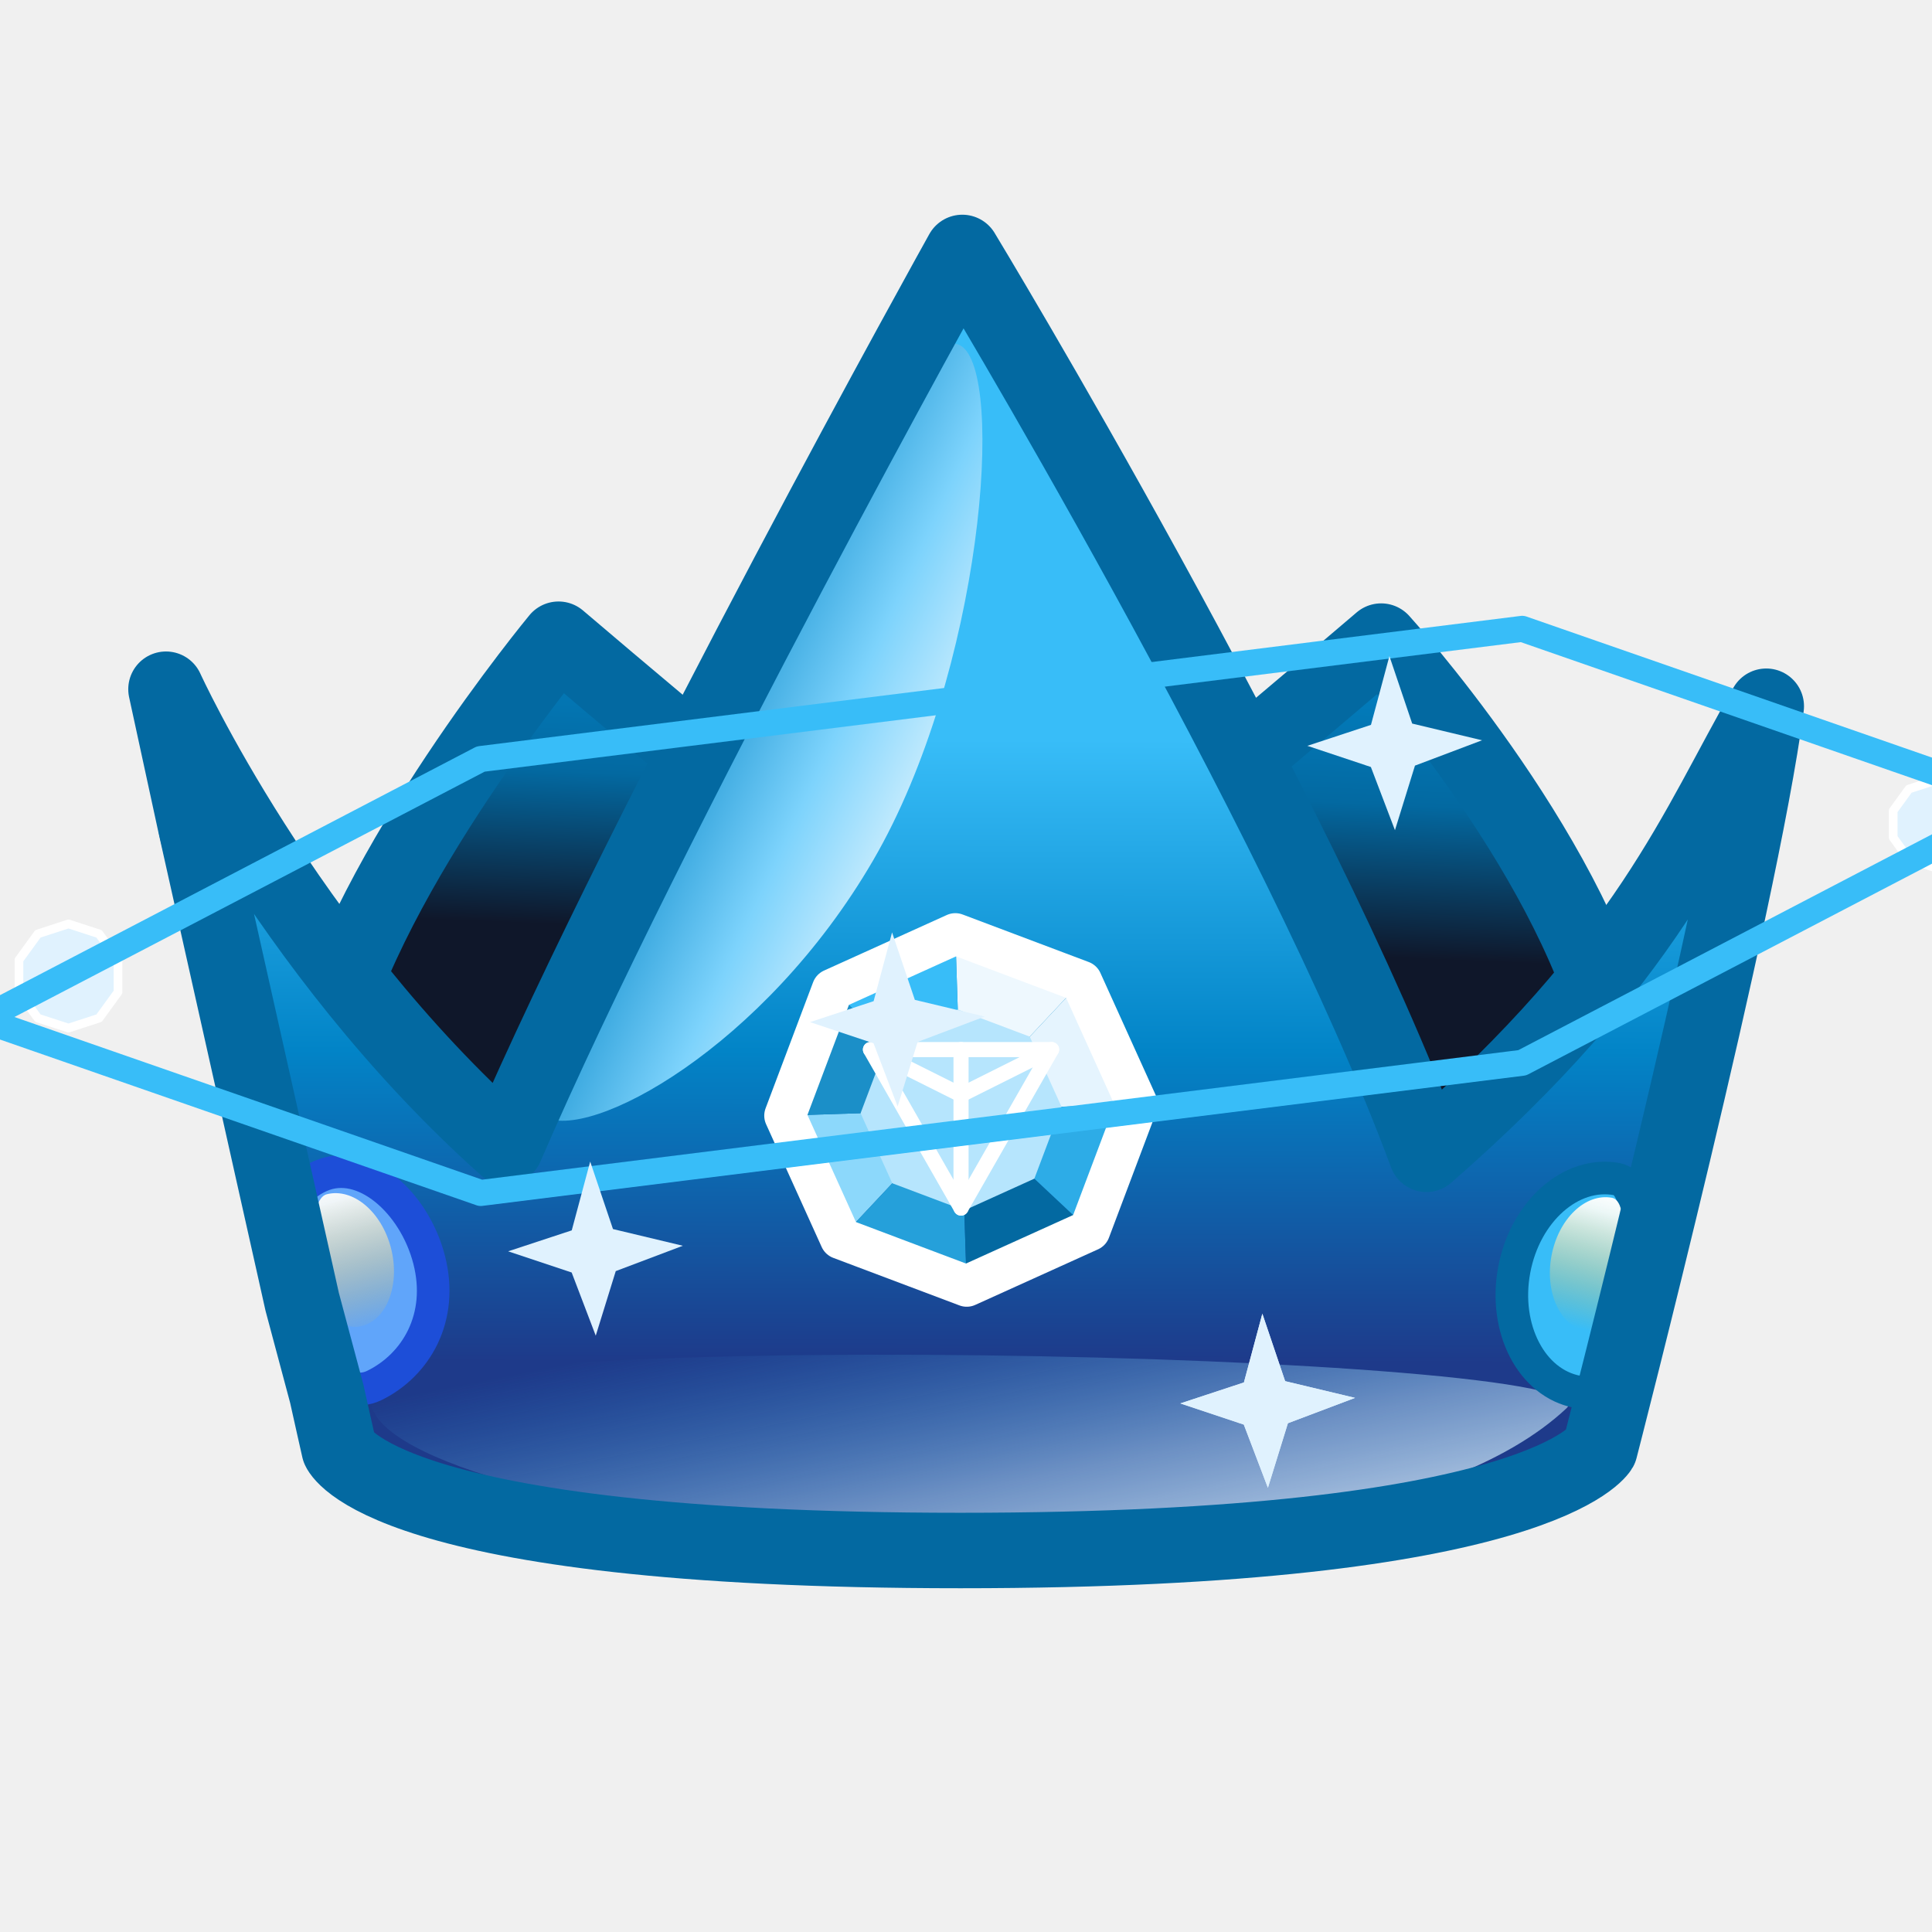
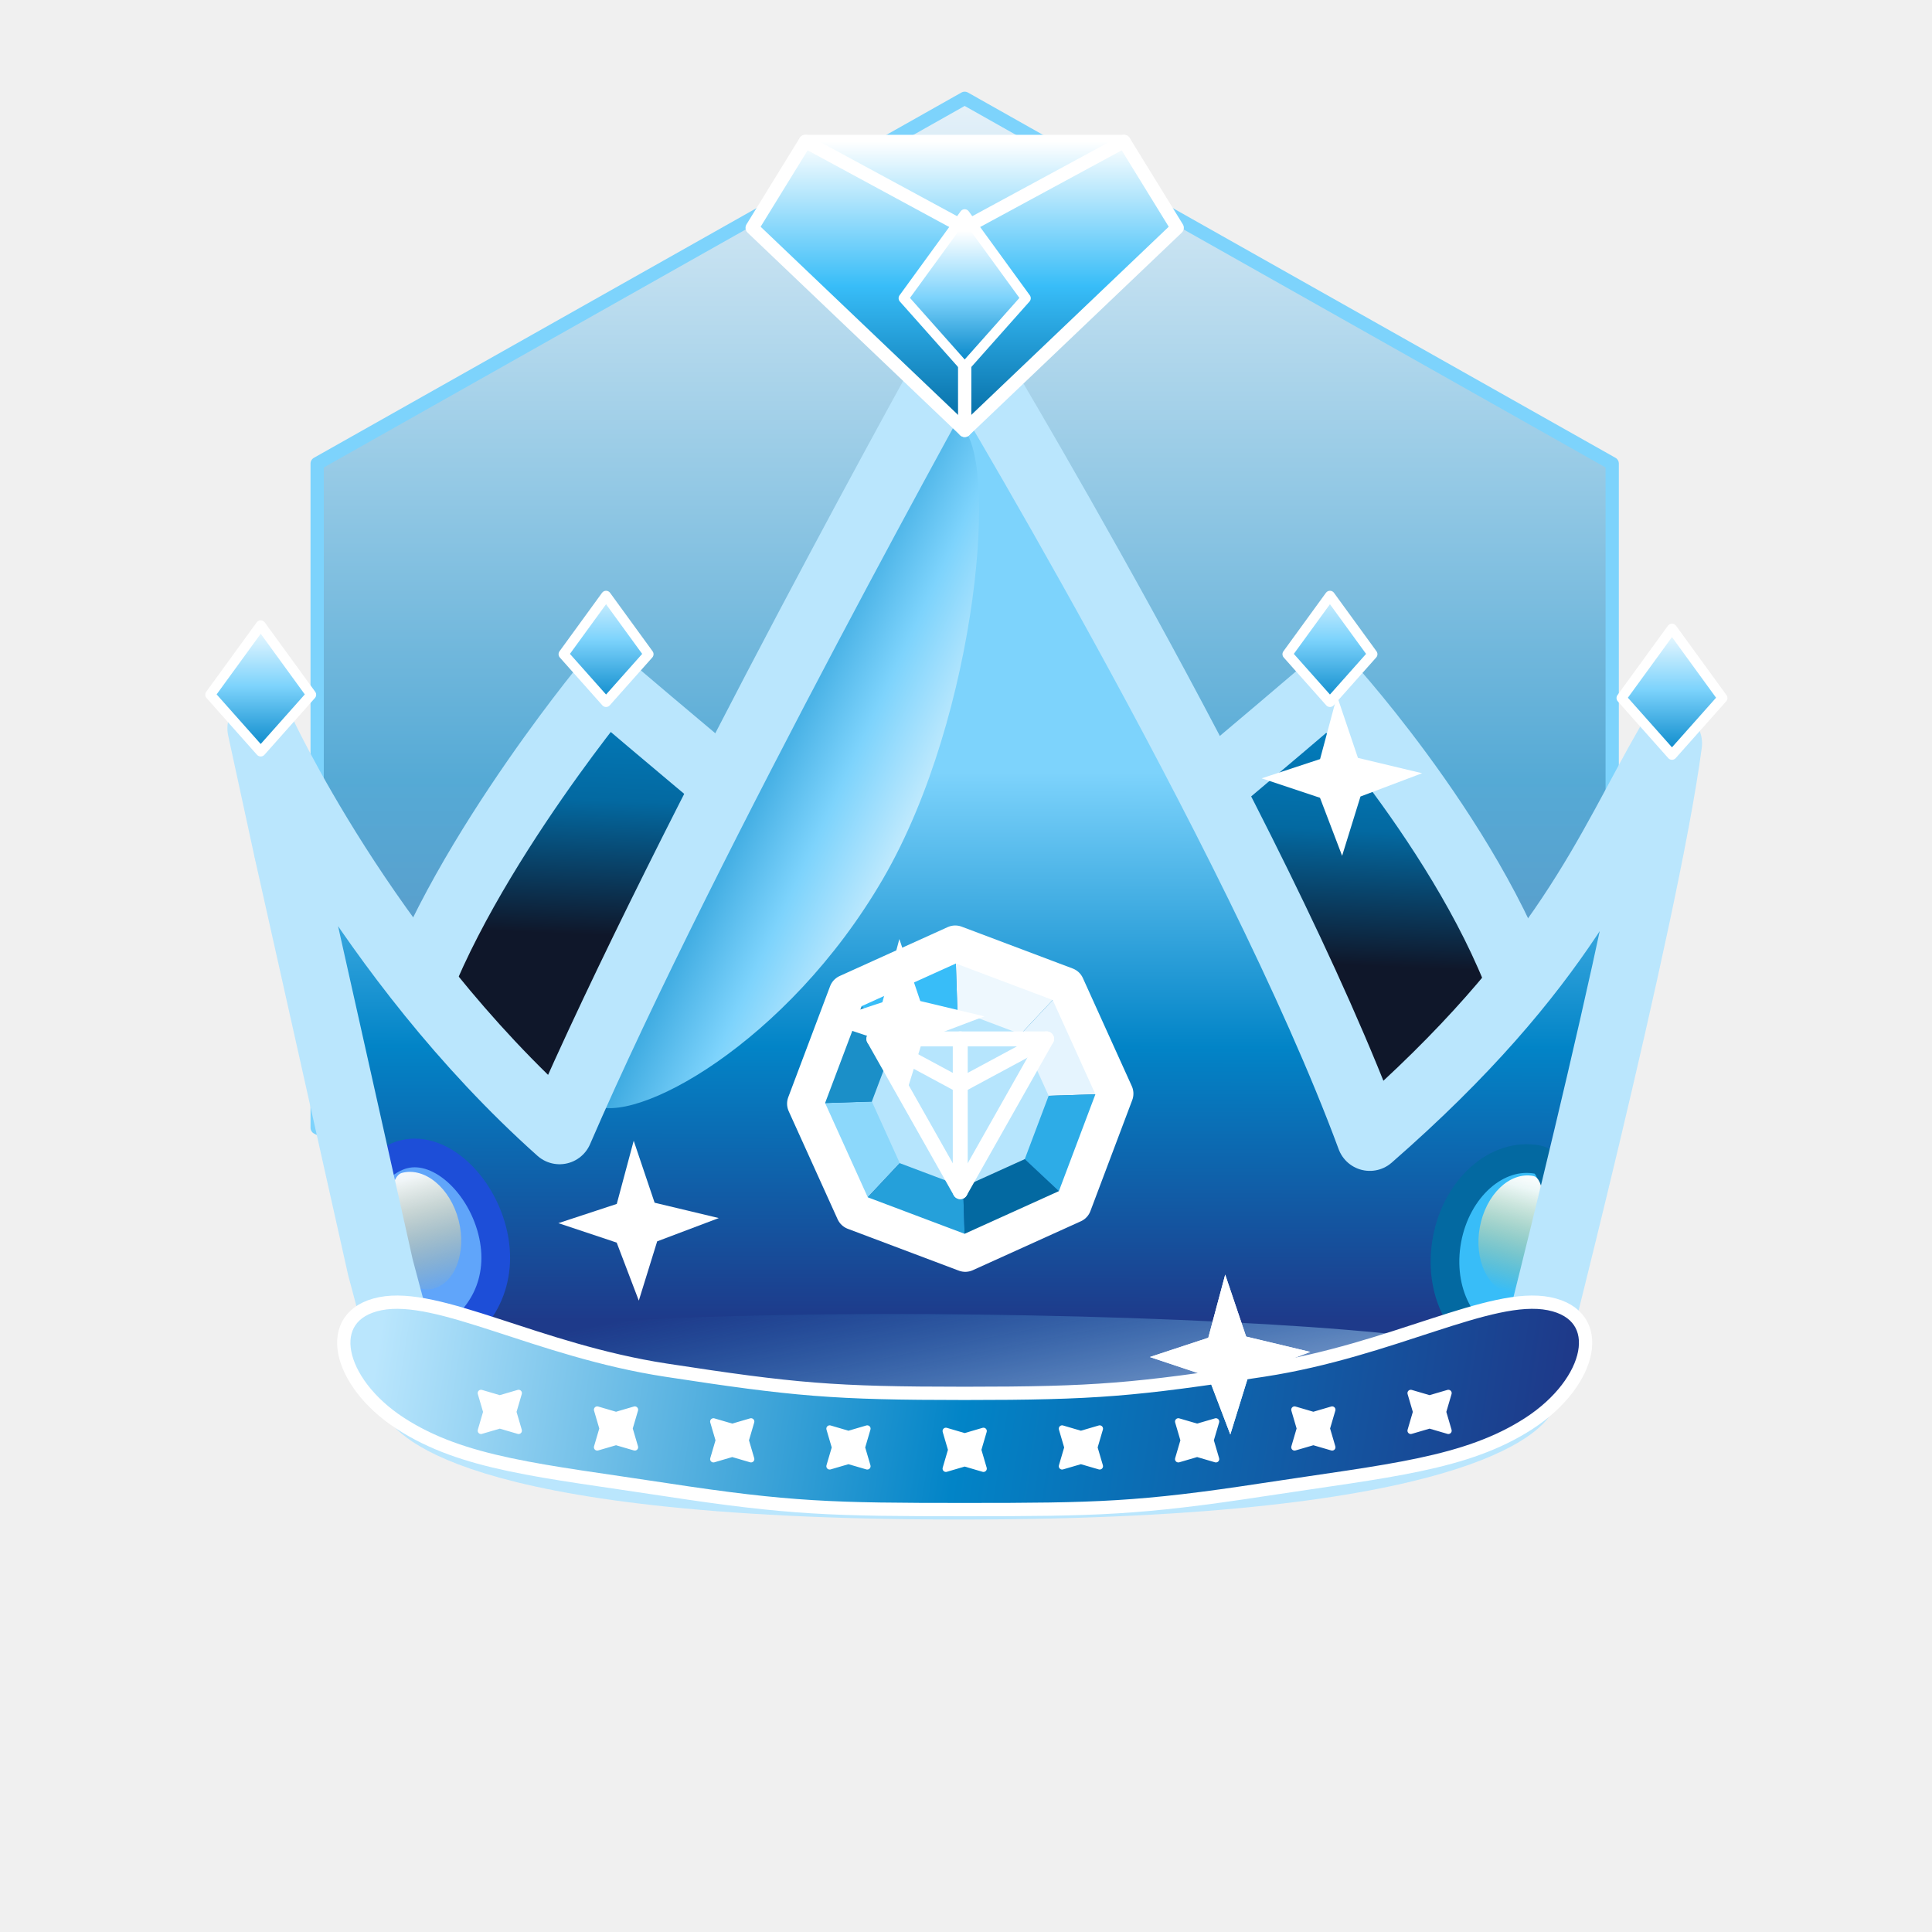
<svg xmlns="http://www.w3.org/2000/svg" viewBox="0 0 512 512" width="512" height="512">
  <defs>
-     <linearGradient id="lg_1" gradientUnits="userSpaceOnUse" x1="-2" y1="-60" x2="-5.258" y2="21.203">
+     <linearGradient id="lg_1" gradientUnits="userSpaceOnUse" x1="0" y1="-235" x2="0" y2="175">
+       <stop offset="0%" stop-color="#e0f2fe" stop-opacity="1" />
+       <stop offset="50%" stop-color="#0284c7" stop-opacity="1" />
+       <stop offset="100%" stop-color="#1e3a8a" stop-opacity="1" />
+     </linearGradient>
+     <linearGradient id="lg_2" gradientUnits="userSpaceOnUse" x1="-2" y1="-60" x2="-5.258" y2="21.203">
      <stop offset="0%" stop-color="#0284c7" stop-opacity="1" />
      <stop offset="50%" stop-color="#0369a1" stop-opacity="1" />
      <stop offset="100%" stop-color="#0f172a" stop-opacity="1" />
    </linearGradient>
-     <linearGradient id="lg_2" gradientUnits="userSpaceOnUse" x1="4" y1="-32" x2="3.742" y2="133.203">
-       <stop offset="0%" stop-color="#38bdf8" stop-opacity="1" />
+     <linearGradient id="lg_3" gradientUnits="userSpaceOnUse" x1="4" y1="-32" x2="3.742" y2="133.203">
+       <stop offset="0%" stop-color="#7dd3fc" stop-opacity="1" />
      <stop offset="50%" stop-color="#0284c7" stop-opacity="1" />
      <stop offset="100%" stop-color="#1e3a8a" stop-opacity="1" />
    </linearGradient>
-     <linearGradient id="lg_3" gradientUnits="userSpaceOnUse" x1="27.309" y1="66.784" x2="4.446" y2="-49.105">
+     <linearGradient id="lg_4" gradientUnits="userSpaceOnUse" x1="27.309" y1="66.784" x2="4.446" y2="-49.105">
      <stop offset="5%" stop-color="#ffffff" stop-opacity="1" />
      <stop offset="51%" stop-color="#bae6fd" stop-opacity="0.5" />
      <stop offset="96%" stop-color="#38bdf8" stop-opacity="0" />
    </linearGradient>
-     <linearGradient id="lg_4" gradientUnits="userSpaceOnUse" x1="57.574" y1="32.762" x2="-27.768" y2="-6.745">
-       <stop offset="0%" stop-color="#ffffff" stop-opacity="1" />
-       <stop offset="50%" stop-color="#7dd3fc" stop-opacity="1" />
-       <stop offset="100%" stop-color="#0284c7" stop-opacity="1" />
-     </linearGradient>
-     <linearGradient id="lg_5" gradientUnits="userSpaceOnUse" x1="7.756" y1="-20.683" x2="-2.837" y2="18.433">
+     <linearGradient id="lg_5" gradientUnits="userSpaceOnUse" x1="57.574" y1="32.762" x2="-27.768" y2="-6.745">
+       <stop offset="0%" stop-color="#ffffff" stop-opacity="1" />
+       <stop offset="50%" stop-color="#7dd3fc" stop-opacity="1" />
+       <stop offset="100%" stop-color="#0284c7" stop-opacity="1" />
+     </linearGradient>
+     <linearGradient id="lg_6" gradientUnits="userSpaceOnUse" x1="7.756" y1="-20.683" x2="-2.837" y2="18.433">
      <stop offset="5%" stop-color="#ffffff" stop-opacity="1" />
      <stop offset="12%" stop-color="#fefefb" stop-opacity="0.955" />
      <stop offset="18%" stop-color="#fefdf7" stop-opacity="0.909" />
      <stop offset="57%" stop-color="#f8df95" stop-opacity="0.455" />
      <stop offset="96%" stop-color="#f1c234" stop-opacity="0" />
    </linearGradient>
-     <linearGradient id="lg_6" gradientUnits="userSpaceOnUse" x1="-7.728" y1="-23.592" x2="4.54" y2="21.275">
+     <linearGradient id="lg_7" gradientUnits="userSpaceOnUse" x1="-7.728" y1="-23.592" x2="4.54" y2="21.275">
      <stop offset="5%" stop-color="#ffffff" stop-opacity="1" />
      <stop offset="12%" stop-color="#fefefb" stop-opacity="0.955" />
      <stop offset="18%" stop-color="#fefdf7" stop-opacity="0.909" />
      <stop offset="57%" stop-color="#f8df95" stop-opacity="0.455" />
      <stop offset="96%" stop-color="#f1c234" stop-opacity="0" />
    </linearGradient>
+     <linearGradient id="lg_8" gradientUnits="userSpaceOnUse" x1="-175" y1="130" x2="175" y2="185">
+       <stop offset="0%" stop-color="#bae6fd" stop-opacity="1" />
+       <stop offset="50%" stop-color="#0284c7" stop-opacity="1" />
+       <stop offset="100%" stop-color="#1e3a8a" stop-opacity="1" />
+     </linearGradient>
+     <linearGradient id="lg_9" gradientUnits="userSpaceOnUse" x1="0" y1="-222" x2="0" y2="-135">
+       <stop offset="0%" stop-color="#ffffff" stop-opacity="1" />
+       <stop offset="50%" stop-color="#38bdf8" stop-opacity="1" />
+       <stop offset="100%" stop-color="#0369a1" stop-opacity="1" />
+     </linearGradient>
+     <linearGradient id="lg_10" gradientUnits="userSpaceOnUse" x1="0" y1="-195" x2="0" y2="-155">
+       <stop offset="0%" stop-color="#ffffff" stop-opacity="1" />
+       <stop offset="50%" stop-color="#7dd3fc" stop-opacity="1" />
+       <stop offset="100%" stop-color="#0284c7" stop-opacity="1" />
+     </linearGradient>
+     <linearGradient id="lg_11" gradientUnits="userSpaceOnUse" x1="-212" y1="-78" x2="-212" y2="-38">
+       <stop offset="0%" stop-color="#ffffff" stop-opacity="1" />
+       <stop offset="50%" stop-color="#7dd3fc" stop-opacity="1" />
+       <stop offset="100%" stop-color="#0284c7" stop-opacity="1" />
+     </linearGradient>
+     <linearGradient id="lg_12" gradientUnits="userSpaceOnUse" x1="213" y1="-77" x2="213" y2="-37">
+       <stop offset="0%" stop-color="#ffffff" stop-opacity="1" />
+       <stop offset="50%" stop-color="#7dd3fc" stop-opacity="1" />
+       <stop offset="100%" stop-color="#0284c7" stop-opacity="1" />
+     </linearGradient>
+     <linearGradient id="lg_13" gradientUnits="userSpaceOnUse" x1="-108" y1="-92" x2="-108" y2="-52">
+       <stop offset="0%" stop-color="#ffffff" stop-opacity="1" />
+       <stop offset="50%" stop-color="#7dd3fc" stop-opacity="1" />
+       <stop offset="100%" stop-color="#0284c7" stop-opacity="1" />
+     </linearGradient>
+     <linearGradient id="lg_14" gradientUnits="userSpaceOnUse" x1="110" y1="-92" x2="110" y2="-52">
+       <stop offset="0%" stop-color="#ffffff" stop-opacity="1" />
+       <stop offset="50%" stop-color="#7dd3fc" stop-opacity="1" />
+       <stop offset="100%" stop-color="#0284c7" stop-opacity="1" />
+     </linearGradient>
  </defs>
-   <g transform="translate(192.95, 209.20)">
-     <g transform="translate(63.07, 18.70) scale(1.000, 1.000) translate(0.00, 0.00)">
-       <g transform="translate(0, 0) rotate(0) scale(1, 1) translate(0, 0)">
-         <path d="M -108.00 -58.50 C -108.00 -58.50, -158.50 2.50, -170.00 49.50 C -195.50 20.50, -204.00 -8.50, -204.00 -8.50 L -165.00 150.00 L 168.50 150.00 L 172.49 133.24 L 173.42 129.30 L 174.33 125.46 L 175.05 122.44 L 175.96 118.61 L 177.43 112.44 L 179.84 102.32 L 186.24 75.38 L 197.65 27.40 L 199.25 20.66 L 205.00 -3.50 C 205.00 -3.50, 190.50 30.50, 172.00 46.50 C 159.50 -3.50, 110.00 -58.00, 110.00 -58.00 C 110.00 -58.00, 16.50 22.00, 1.50 30.50 C -26.00 11.50, -108.00 -58.50, -108.00 -58.50 Z" fill="url(#lg_1)" fill-opacity="1" stroke="#0369a1" stroke-width="20" stroke-linecap="round" stroke-linejoin="round" />
-       </g>
-     </g>
-     <g transform="translate(63.07, 18.70) scale(1.000, 1.000) translate(0.00, 0.00)">
-       <g transform="translate(0, 0) rotate(0) scale(1, 1) translate(0, 0)">
-         <path d="M -1.00 -161.00 C -1.00 -161.00, -84.00 -12.00, -122.00 76.00 C -180.00 22.00, -212.00 -44.00, -212.00 -44.00 L -204.22 -9.24 L -201.37 3.50 L -195.97 27.61 L -191.99 45.38 L -186.47 70.03 L -183.12 85.01 L -177.84 108.57 L -175.94 117.08 L -170.27 142.40 L -168.44 150.56 L -167.00 157.00 C -167.00 157.00, -155.50 183.00, -1.50 183.00 C 152.50 183.00, 168.00 156.00, 168.00 156.00 C 168.00 156.00, 205.50 9.50, 212.50 -43.50 C 194.00 -11.50, 181.00 26.50, 122.00 78.00 C 88.00 -14.00, -1.00 -161.00, -1.00 -161.00 Z" fill="url(#lg_2)" fill-opacity="1" stroke="none" stroke-width="0" stroke-linecap="round" stroke-linejoin="round" />
+   <g transform="translate(252.95, 269.20) scale(0.880, 0.880) translate(-60, -60)">
+     <g transform="translate(63.07, 18.70) scale(1.000, 1.000) translate(0.00, 0.00)">
+       <g transform="translate(0, 0) rotate(0) scale(1, 1) translate(0, 0)">
+         <path d="M 0.00 -235.00 L 195.00 -125.00 L 195.00 75.00 L 0.00 175.00 L -195.00 75.00 L -195.00 -125.00 L 0.00 -235.00 Z" fill="url(#lg_1)" fill-opacity="0.65" stroke="#7dd3fc" stroke-width="4" stroke-linecap="round" stroke-linejoin="round" />
+       </g>
+     </g>
+     <g transform="translate(63.07, 18.70) scale(1.000, 1.000) translate(0.00, 0.00)">
+       <g transform="translate(0, 0) rotate(0) scale(1, 1) translate(0, 0)">
+         <path d="M -108.00 -58.50 C -108.00 -58.50, -158.50 2.50, -170.00 49.50 C -195.50 20.50, -204.00 -8.50, -204.00 -8.50 L -165.00 150.00 L 168.50 150.00 L 172.49 133.24 L 173.42 129.30 L 174.33 125.46 L 175.05 122.44 L 175.96 118.61 L 177.43 112.44 L 179.84 102.32 L 186.24 75.38 L 197.65 27.40 L 199.25 20.66 L 205.00 -3.50 C 205.00 -3.50, 190.50 30.50, 172.00 46.50 C 159.50 -3.50, 110.00 -58.00, 110.00 -58.00 C 110.00 -58.00, 16.50 22.00, 1.50 30.50 C -26.00 11.50, -108.00 -58.50, -108.00 -58.50 Z" fill="url(#lg_2)" fill-opacity="1" stroke="#bae6fd" stroke-width="20" stroke-linecap="round" stroke-linejoin="round" />
+       </g>
+     </g>
+     <g transform="translate(63.07, 18.70) scale(1.000, 1.000) translate(0.00, 0.00)">
+       <g transform="translate(0, 0) rotate(0) scale(1, 1) translate(0, 0)">
+         <path d="M -1.00 -161.00 C -1.00 -161.00, -84.00 -12.00, -122.00 76.00 C -180.00 22.00, -212.00 -44.00, -212.00 -44.00 L -204.22 -9.24 L -201.37 3.50 L -195.97 27.61 L -191.99 45.38 L -186.47 70.03 L -183.12 85.01 L -177.84 108.57 L -175.94 117.08 L -170.27 142.40 L -168.44 150.56 L -167.00 157.00 C -167.00 157.00, -155.50 183.00, -1.50 183.00 C 152.50 183.00, 168.00 156.00, 168.00 156.00 C 168.00 156.00, 205.50 9.50, 212.50 -43.50 C 194.00 -11.50, 181.00 26.50, 122.00 78.00 C 88.00 -14.00, -1.00 -161.00, -1.00 -161.00 Z" fill="url(#lg_3)" fill-opacity="1" stroke="none" stroke-width="0" stroke-linecap="round" stroke-linejoin="round" />
      </g>
    </g>
    <g transform="translate(62.10, 171.03) scale(1.000, 1.000) translate(0.00, 0.00)">
      <g transform="translate(2, 3.5) rotate(0) scale(1, 1) translate(0, 0)">
-         <path d="M 158.11 -10.54 C 173.85 -25.31, -164.96 -32.99, -158.55 -10.98 C -149.09 21.51, 94.18 49.48, 158.11 -10.54 Z" fill="url(#lg_3)" fill-opacity="1" stroke="none" stroke-width="0" stroke-linecap="round" stroke-linejoin="round" />
+         <path d="M 158.11 -10.54 C 173.85 -25.31, -164.96 -32.99, -158.55 -10.98 C -149.09 21.51, 94.18 49.48, 158.11 -10.54 Z" fill="url(#lg_4)" fill-opacity="1" stroke="none" stroke-width="0" stroke-linecap="round" stroke-linejoin="round" />
      </g>
    </g>
    <g transform="translate(61.73, 84.95) scale(1.000, 1.000) translate(-265.17, -339.65)">
      <g transform="translate(265.173, 339.648) rotate(0) scale(1, 1) translate(0, 0)">
        <path d="M 0.00 0.00 L 0.00 0.00 L 0.00 0.00 L 0.00 0.00 Z" fill="#e8f5fe" fill-opacity="1" stroke="none" stroke-width="0" stroke-linecap="round" stroke-linejoin="round" />
      </g>
      <g transform="translate(241.849, 356.673) rotate(0) scale(1, 1) translate(0, 0)">
        <path d="M 23.32 -17.02 L -8.59 17.02 L -23.32 -15.51 L -23.32 -15.52 L 23.32 -17.02 L 23.32 -17.02 Z" fill="#8cd8fb" fill-opacity="1" stroke="none" stroke-width="0" stroke-linecap="round" stroke-linejoin="round" />
      </g>
      <g transform="translate(265.173, 339.648) rotate(0) scale(1, 1) translate(0, 0)">
        <path d="M 0.00 0.00 L 0.00 0.00 L 0.00 0.00 L 0.00 0.00 L 0.00 0.00 Z" fill="#e0f2fe" fill-opacity="1" stroke="none" stroke-width="0" stroke-linecap="round" stroke-linejoin="round" />
      </g>
      <g transform="translate(241.85, 324.443) rotate(0) scale(1, 1) translate(0, 0)">
        <path d="M 23.32 15.21 L -23.32 16.71 L -10.73 -16.71 L -10.73 -16.71 L 23.32 15.21 L 23.32 15.21 Z" fill="#1b8fc8" fill-opacity="1" stroke="none" stroke-width="0" stroke-linecap="round" stroke-linejoin="round" />
      </g>
      <g transform="translate(265.173, 339.648) rotate(0) scale(1, 1) translate(0, 0)">
        <path d="M 0.00 0.00 L 0.00 0.00 L 0.00 0.00 L 0.00 0.00 Z" fill="#e0f2fe" fill-opacity="1" stroke="none" stroke-width="0" stroke-linecap="round" stroke-linejoin="round" />
      </g>
      <g transform="translate(280.378, 316.325) rotate(0) scale(1, 1) translate(0, 0)">
        <path d="M -15.21 23.32 L -16.71 -23.32 L 16.71 -10.73 L 16.71 -10.73 L -15.21 23.32 L -15.21 23.32 Z" fill="#eef8fe" fill-opacity="1" stroke="none" stroke-width="0" stroke-linecap="round" stroke-linejoin="round" />
      </g>
      <g transform="translate(249.967, 362.971) rotate(0) scale(1, 1) translate(0, 0)">
        <path d="M -16.71 10.73 L 15.21 -23.32 L 16.71 23.32 L -16.71 10.73 L -16.71 10.73 Z" fill="#25a0da" fill-opacity="1" stroke="none" stroke-width="0" stroke-linecap="round" stroke-linejoin="round" />
      </g>
      <g transform="translate(248.148, 316.325) rotate(0) scale(1, 1) translate(0, 0)">
        <path d="M -17.02 -8.59 L 15.51 -23.32 L 15.52 -23.32 L 17.02 23.32 L -17.02 -8.59 Z" fill="#38bdf8" fill-opacity="1" stroke="none" stroke-width="0" stroke-linecap="round" stroke-linejoin="round" />
      </g>
      <g transform="translate(282.198, 362.972) rotate(0) scale(1, 1) translate(0, 0)">
        <path d="M -17.02 -23.32 L -17.02 -23.32 L 17.02 8.59 L -15.51 23.32 L -15.52 23.32 L -17.02 -23.32 L -17.02 -23.32 Z" fill="#0369a1" fill-opacity="1" stroke="none" stroke-width="0" stroke-linecap="round" stroke-linejoin="round" />
      </g>
      <g transform="translate(288.497, 322.623) rotate(0) scale(1, 1) translate(0, 0)">
        <path d="M -23.32 17.02 L 8.60 -17.02 L 23.32 15.51 L 23.32 15.52 L -23.32 17.02 L -23.32 17.02 Z" fill="#e5f4fe" fill-opacity="1" stroke="none" stroke-width="0" stroke-linecap="round" stroke-linejoin="round" />
      </g>
      <g transform="translate(288.496, 354.854) rotate(0) scale(1, 1) translate(0, 0)">
        <path d="M 23.32 -16.71 L 10.73 16.71 L 10.73 16.71 L -23.32 -15.21 L 23.32 -16.71 Z" fill="#2dace7" fill-opacity="1" stroke="none" stroke-width="0" stroke-linecap="round" stroke-linejoin="round" />
      </g>
      <g transform="translate(265.173, 339.648) rotate(0) scale(1, 1) translate(0, 0)">
        <path d="M 19.43 18.21 L 26.62 -0.86 L 18.21 -19.43 L -0.86 -26.62 L -19.43 -18.21 L -26.62 0.86 L -18.21 19.43 L 0.86 26.62 L 19.43 18.21 Z" fill="#b6e5fd" fill-opacity="1" stroke="none" stroke-width="0" stroke-linecap="round" stroke-linejoin="round" />
      </g>
      <g transform="translate(265.173, 339.649) rotate(0) scale(1, 1) translate(0, 0)">
        <path d="M 31.92 -34.05 L 31.92 -34.05 L -1.51 -46.65 L -1.51 -46.65 L -34.05 -31.92 L -34.05 -31.92 L -46.65 1.51 L -46.65 1.51 L -31.92 34.05 L -31.92 34.05 L 1.51 46.65 L 1.51 46.65 L 34.05 31.92 L 34.05 31.92 L 46.65 -1.51 L 46.65 -1.51 L 31.92 -34.05 Z" fill="none" fill-opacity="1" stroke="#ffffff" stroke-width="11" stroke-linecap="round" stroke-linejoin="round" />
      </g>
      <g transform="translate(265.173, 339.649) rotate(0) scale(1, 1) translate(0, 0)">
-         <path d="M -24.00 -16.00 L 24.00 -16.00 L 0.00 26.00 L -24.00 -16.00 Z" fill="none" fill-opacity="1" stroke="#ffffff" stroke-width="4" stroke-linecap="round" stroke-linejoin="round" />
-         <path d="M 0.00 -16.00 L 0.00 26.00" fill="none" fill-opacity="1" stroke="#ffffff" stroke-width="4" stroke-linecap="round" stroke-linejoin="round" />
-         <path d="M -24.00 -16.00 L 0.00 -4.00 L 24.00 -16.00" fill="none" fill-opacity="1" stroke="#ffffff" stroke-width="4" stroke-linecap="round" stroke-linejoin="round" />
+         <path d="M -26.00 -18.00 L 26.00 -18.00 L 0.00 28.00 L -26.00 -18.00 Z" fill="none" fill-opacity="1" stroke="#ffffff" stroke-width="4.5" stroke-linecap="round" stroke-linejoin="round" />
+         <path d="M 0.00 -18.00 L 0.00 28.00" fill="none" fill-opacity="1" stroke="#ffffff" stroke-width="4.5" stroke-linecap="round" stroke-linejoin="round" />
+         <path d="M -26.00 -18.00 L 0.00 -4.00 L 26.00 -18.00" fill="none" fill-opacity="1" stroke="#ffffff" stroke-width="4.5" stroke-linecap="round" stroke-linejoin="round" />
      </g>
    </g>
    <g transform="translate(7.69, -15.15) scale(1.000, 1.000) translate(0.00, 0.00)">
      <g transform="translate(0, 0) rotate(0) scale(1, 1) translate(0, 0)">
-         <path d="M 53.92 -102.47 C 66.00 -95.44, 59.61 -15.67, 30.75 33.95 C 1.89 83.58, -44.68 108.83, -56.76 101.81 C -68.84 94.78, -41.86 58.14, -12.99 8.51 C 15.87 -41.11, 41.84 -109.49, 53.92 -102.47 Z" fill="url(#lg_4)" fill-opacity="1" stroke="none" stroke-width="0" stroke-linecap="round" stroke-linejoin="round" />
+         <path d="M 53.92 -102.47 C 66.00 -95.44, 59.61 -15.67, 30.75 33.95 C 1.89 83.58, -44.68 108.83, -56.76 101.81 C -68.84 94.78, -41.86 58.14, -12.99 8.51 C 15.87 -41.11, 41.84 -109.49, 53.92 -102.47 Z" fill="url(#lg_5)" fill-opacity="1" stroke="none" stroke-width="0" stroke-linecap="round" stroke-linejoin="round" />
      </g>
    </g>
    <g transform="translate(224.34, 131.35) scale(1.000, 1.000) translate(-420.29, -366.05)">
      <g transform="translate(420.285, 366.047) rotate(0) scale(1, 1) translate(0, 0)">
        <path d="M 0.76 28.30 C -11.39 26.04, -18.90 11.60, -16.01 -3.97 C -13.12 -19.53, -0.93 -30.32, 11.22 -28.06 C 23.38 -25.81, 12.91 30.55, 0.76 28.30 Z" fill="#38bdf8" fill-opacity="1" stroke="#0369a1" stroke-width="8.638" stroke-linecap="round" stroke-linejoin="round" />
      </g>
      <g transform="translate(423.467, 360.626) rotate(0) scale(1, 1) translate(0, 0)">
-         <path d="M 0.13 17.82 C -6.90 16.51, -11.13 7.50, -9.31 -2.30 C -7.49 -12.11, -0.31 -19.00, 6.72 -17.70 C 13.76 -16.39, 7.17 19.13, 0.13 17.82 Z" fill="url(#lg_5)" fill-opacity="1" stroke="none" stroke-width="0" stroke-linecap="round" stroke-linejoin="round" />
+         <path d="M 0.13 17.82 C -6.90 16.51, -11.13 7.50, -9.31 -2.30 C -7.49 -12.11, -0.31 -19.00, 6.72 -17.70 C 13.76 -16.39, 7.17 19.13, 0.13 17.82 Z" fill="url(#lg_6)" fill-opacity="1" stroke="none" stroke-width="0" stroke-linecap="round" stroke-linejoin="round" />
      </g>
    </g>
    <g transform="translate(-95.31, 130.00) scale(1.000, 1.000) translate(-100.64, -364.70)">
      <g transform="translate(100.638, 364.696) rotate(0) scale(1, 1) translate(0, 0)">
        <path d="M 1.54 27.98 C 12.64 22.55, 20.03 9.98, 16.09 -5.35 C 12.15 -20.68, -1.40 -32.52, -12.71 -27.54 C -37.39 -16.70, -15.76 36.43, 1.54 27.98 Z" fill="#60a5fa" fill-opacity="1" stroke="#1d4ed8" stroke-width="8.638" stroke-linecap="round" stroke-linejoin="round" />
      </g>
      <g transform="translate(97.237, 359.375) rotate(0) scale(1, 1) translate(0, 0)">
-         <path d="M 1.32 17.61 C 8.31 16.10, 11.86 6.56, 9.38 -3.11 C 6.90 -12.77, -0.73 -19.16, -7.66 -17.38 C -14.59 -15.60, -11.49 20.38, 1.32 17.61 Z" fill="url(#lg_6)" fill-opacity="1" stroke="none" stroke-width="0" stroke-linecap="round" stroke-linejoin="round" />
-       </g>
-     </g>
-     <g transform="translate(63.07, 18.70) scale(1.000, 1.000) translate(0.00, 0.00)">
-       <g transform="translate(0, 0) rotate(0) scale(1, 1) translate(0, 0)">
-         <path d="M -1.00 -161.00 C -1.00 -161.00, -84.00 -12.00, -122.00 76.00 C -180.68 23.63, -212.03 -45.25, -212.03 -45.25 L -204.22 -9.24 L -201.37 3.50 L -195.97 27.61 L -191.99 45.38 L -186.47 70.03 L -183.12 85.01 L -177.84 108.57 L -175.94 117.08 L -169.41 141.51 L -167.59 149.67 L -166.14 156.11 C -166.14 156.11, -155.50 183.00, -1.50 183.00 C 152.50 183.00, 168.00 156.00, 168.00 156.00 C 168.00 156.00, 205.06 12.26, 212.06 -40.74 C 193.56 -8.74, 181.00 26.50, 122.00 78.00 C 88.00 -14.00, -1.00 -161.00, -1.00 -161.00 Z" fill="none" fill-opacity="1" stroke="#0369a1" stroke-width="20" stroke-linecap="round" stroke-linejoin="round" />
-       </g>
-     </g>
-     <g transform="translate(0.00, 0.00) scale(1.150, 1.150) translate(0.00, 0.00)">
-       <g transform="translate(63, 18) rotate(0) scale(1, 1) translate(0, 0)">
-         <path d="M -215.00 13.00 L -207.95 15.29 L -203.59 21.29 L -203.59 28.71 L -207.95 34.71 L -215.00 37.00 L -222.05 34.71 L -226.41 28.71 L -226.41 21.29 L -222.05 15.29 L -215.00 13.00 Z" fill="#e0f2fe" fill-opacity="1" stroke="#ffffff" stroke-width="2" stroke-linecap="round" stroke-linejoin="round" />
-         <path d="M 215.00 -20.00 L 220.88 -18.09 L 224.51 -13.09 L 224.51 -6.91 L 220.88 -1.91 L 215.00 0.00 L 209.12 -1.91 L 205.49 -6.91 L 205.49 -13.09 L 209.12 -18.09 L 215.00 -20.00 Z" fill="#e0f2fe" fill-opacity="1" stroke="#ffffff" stroke-width="2" stroke-linecap="round" stroke-linejoin="round" />
-       </g>
-       <g transform="translate(63, 18) rotate(0) scale(1, 1) translate(0, 0)">
-         <path d="M -235.00 35.00 L -120.00 -25.00 L 120.00 -55.00 L 235.00 -15.00 L 120.00 45.00 L -120.00 75.00 L -235.00 35.00 Z" fill="none" fill-opacity="1" stroke="#38bdf8" stroke-width="6" stroke-linecap="round" stroke-linejoin="round" />
-       </g>
-     </g>
-     <g transform="translate(176.66, -12.26) scale(1.150, 1.150) translate(0.00, 0.00)">
-       <g transform="translate(0, 0) rotate(0) scale(1, 1) translate(0, 0)">
-         <path d="M -1.22 -20.06 L 4.03 -4.51 L 20.13 -0.66 L 4.67 5.18 L 0.06 20.06 L -5.49 5.50 L -20.13 0.62 L -5.47 -4.21 L -1.22 -20.06 Z" fill="#e0f2fe" fill-opacity="1" stroke="none" stroke-width="0" stroke-linecap="round" stroke-linejoin="round" />
-       </g>
-     </g>
-     <g transform="translate(-35.14, 121.70) scale(1.150, 1.150) translate(0.00, 0.00)">
-       <g transform="translate(0, 0) rotate(0) scale(1, 1) translate(0, 0)">
-         <path d="M -1.22 -20.06 L 4.03 -4.51 L 20.13 -0.66 L 4.67 5.18 L 0.06 20.06 L -5.49 5.50 L -20.13 0.62 L -5.47 -4.21 L -1.22 -20.06 Z" fill="#e0f2fe" fill-opacity="1" stroke="none" stroke-width="0" stroke-linecap="round" stroke-linejoin="round" />
-       </g>
-     </g>
-     <g transform="translate(44.86, 60.96) scale(1.150, 1.150) translate(0.00, 0.00)">
-       <g transform="translate(0, 0) rotate(0) scale(1, 1) translate(0, 0)">
-         <path d="M -1.22 -20.06 L 4.03 -4.51 L 20.13 -0.66 L 4.67 5.18 L 0.06 20.06 L -5.49 5.50 L -20.13 0.62 L -5.47 -4.21 L -1.22 -20.06 Z" fill="#e0f2fe" fill-opacity="1" stroke="none" stroke-width="0" stroke-linecap="round" stroke-linejoin="round" />
-       </g>
-     </g>
-     <g transform="translate(142.99, 162.01) scale(1.150, 1.150) translate(0.00, 0.00)">
-       <g transform="translate(0, 0) rotate(0) scale(1, 1) translate(0, 0)">
-         <path d="M -1.22 -20.06 L 4.03 -4.51 L 20.13 -0.66 L 4.67 5.18 L 0.06 20.06 L -5.49 5.50 L -20.13 0.62 L -5.47 -4.21 L -1.22 -20.06 Z" fill="#e0f2fe" fill-opacity="1" stroke="none" stroke-width="0" stroke-linecap="round" stroke-linejoin="round" />
-       </g>
-     </g>
-     <g transform="translate(142.99, 162.01) scale(1.150, 1.150) translate(0.00, 0.00)">
-       <g transform="translate(0, 0) rotate(0) scale(1, 1) translate(0, 0)">
-         <path d="M -1.22 -20.06 L 4.03 -4.51 L 20.13 -0.66 L 4.67 5.18 L 0.06 20.06 L -5.49 5.50 L -20.13 0.62 L -5.47 -4.21 L -1.22 -20.06 Z" fill="#e0f2fe" fill-opacity="1" stroke="none" stroke-width="0" stroke-linecap="round" stroke-linejoin="round" />
+         <path d="M 1.32 17.61 C 8.31 16.10, 11.86 6.56, 9.38 -3.11 C 6.90 -12.77, -0.73 -19.16, -7.66 -17.38 C -14.59 -15.60, -11.49 20.38, 1.32 17.61 Z" fill="url(#lg_7)" fill-opacity="1" stroke="none" stroke-width="0" stroke-linecap="round" stroke-linejoin="round" />
+       </g>
+     </g>
+     <g transform="translate(63.07, 18.70) scale(1.000, 1.000) translate(0.00, 0.00)">
+       <g transform="translate(0, 0) rotate(0) scale(1, 1) translate(0, 0)">
+         <path d="M -1.00 -161.00 C -1.00 -161.00, -84.00 -12.00, -122.00 76.00 C -180.68 23.63, -212.03 -45.25, -212.03 -45.25 L -204.22 -9.24 L -201.37 3.50 L -195.97 27.61 L -191.99 45.38 L -186.47 70.03 L -183.12 85.01 L -177.84 108.57 L -175.94 117.08 L -169.41 141.51 L -167.59 149.67 L -166.14 156.11 C -166.14 156.11, -155.50 183.00, -1.50 183.00 C 152.50 183.00, 168.00 156.00, 168.00 156.00 C 168.00 156.00, 205.06 12.26, 212.06 -40.74 C 193.56 -8.74, 181.00 26.50, 122.00 78.00 C 88.00 -14.00, -1.00 -161.00, -1.00 -161.00 Z" fill="none" fill-opacity="1" stroke="#bae6fd" stroke-width="20" stroke-linecap="round" stroke-linejoin="round" />
+       </g>
+     </g>
+     <g transform="translate(63.07, 18.70) scale(1.000, 1.000) translate(0.00, 0.00)">
+       <g transform="translate(0, 0) rotate(0) scale(1, 1) translate(0, 0)">
+         <path d="M -176.00 128.00 C -158.40 124.48, -128.72 142.06, -90.00 148.00 C -51.28 153.94, -39.60 155.00, 0.00 155.00 C 39.60 155.00, 51.28 153.94, 90.00 148.00 C 128.72 142.06, 158.40 124.48, 176.00 128.00 C 193.60 131.52, 188.92 151.68, 170.00 164.00 C 151.08 176.32, 127.40 178.28, 90.00 184.00 C 52.60 189.72, 39.60 190.00, 0.00 190.00 C -39.60 190.00, -52.60 189.72, -90.00 184.00 C -127.40 178.28, -151.08 176.32, -170.00 164.00 C -188.92 151.68, -193.60 131.52, -176.00 128.00 Z" fill="url(#lg_8)" fill-opacity="1" stroke="#ffffff" stroke-width="4" stroke-linecap="round" stroke-linejoin="round" />
+       </g>
+       <g transform="translate(0, 0) rotate(0) scale(1, 1) translate(0, 0)">
+         <path d="M -134.34 166.24 L -140.00 164.58 L -145.66 166.24 L -144.00 160.58 L -145.66 154.92 L -140.00 156.58 L -134.34 154.92 L -136.00 160.58 L -134.34 166.24 Z" fill="#ffffff" fill-opacity="1" stroke="#ffffff" stroke-width="2" stroke-linecap="round" stroke-linejoin="round" />
+         <path d="M -99.34 171.23 L -105.00 169.58 L -110.66 171.23 L -109.00 165.58 L -110.66 159.92 L -105.00 161.58 L -99.34 159.92 L -101.00 165.58 L -99.34 171.23 Z" fill="#ffffff" fill-opacity="1" stroke="#ffffff" stroke-width="2" stroke-linecap="round" stroke-linejoin="round" />
+         <path d="M -64.34 174.80 L -70.00 173.14 L -75.66 174.80 L -74.00 169.14 L -75.66 163.49 L -70.00 165.14 L -64.34 163.49 L -66.00 169.14 L -64.34 174.80 Z" fill="#ffffff" fill-opacity="1" stroke="#ffffff" stroke-width="2" stroke-linecap="round" stroke-linejoin="round" />
+         <path d="M -29.34 176.94 L -35.00 175.29 L -40.66 176.94 L -39.00 171.29 L -40.66 165.63 L -35.00 167.29 L -29.34 165.63 L -31.00 171.29 L -29.34 176.94 Z" fill="#ffffff" fill-opacity="1" stroke="#ffffff" stroke-width="2" stroke-linecap="round" stroke-linejoin="round" />
+         <path d="M 5.66 177.66 L 0.00 176.00 L -5.66 177.66 L -4.00 172.00 L -5.66 166.34 L 0.00 168.00 L 5.66 166.34 L 4.00 172.00 L 5.66 177.66 Z" fill="#ffffff" fill-opacity="1" stroke="#ffffff" stroke-width="2" stroke-linecap="round" stroke-linejoin="round" />
+         <path d="M 40.66 176.94 L 35.00 175.29 L 29.34 176.94 L 31.00 171.29 L 29.34 165.63 L 35.00 167.29 L 40.66 165.63 L 39.00 171.29 L 40.66 176.94 Z" fill="#ffffff" fill-opacity="1" stroke="#ffffff" stroke-width="2" stroke-linecap="round" stroke-linejoin="round" />
+         <path d="M 75.66 174.80 L 70.00 173.14 L 64.34 174.80 L 66.00 169.14 L 64.34 163.49 L 70.00 165.14 L 75.66 163.49 L 74.00 169.14 L 75.66 174.80 Z" fill="#ffffff" fill-opacity="1" stroke="#ffffff" stroke-width="2" stroke-linecap="round" stroke-linejoin="round" />
+         <path d="M 110.66 171.23 L 105.00 169.58 L 99.34 171.23 L 101.00 165.58 L 99.34 159.92 L 105.00 161.58 L 110.66 159.92 L 109.00 165.58 L 110.66 171.23 Z" fill="#ffffff" fill-opacity="1" stroke="#ffffff" stroke-width="2" stroke-linecap="round" stroke-linejoin="round" />
+         <path d="M 145.66 166.24 L 140.00 164.58 L 134.34 166.24 L 136.00 160.58 L 134.34 154.92 L 140.00 156.58 L 145.66 154.92 L 144.00 160.58 L 145.66 166.24 Z" fill="#ffffff" fill-opacity="1" stroke="#ffffff" stroke-width="2" stroke-linecap="round" stroke-linejoin="round" />
+       </g>
+       <g transform="translate(0, 0) rotate(0) scale(1, 1) translate(0, 0)">
+         <path d="M -48.00 -222.00 L 48.00 -222.00 L 64.00 -196.00 L 0.00 -135.00 L -64.00 -196.00 L -48.00 -222.00 Z" fill="url(#lg_9)" fill-opacity="1" stroke="#ffffff" stroke-width="4" stroke-linecap="round" stroke-linejoin="round" />
+         <path d="M -48.00 -222.00 L 0.00 -196.00 L 48.00 -222.00" fill="url(#lg_9)" fill-opacity="1" stroke="#ffffff" stroke-width="4" stroke-linecap="round" stroke-linejoin="round" />
+         <path d="M 0.00 -196.00 L 0.00 -135.00" fill="url(#lg_9)" fill-opacity="1" stroke="#ffffff" stroke-width="4" stroke-linecap="round" stroke-linejoin="round" />
+       </g>
+       <g transform="translate(0, 0) rotate(0) scale(1, 1) translate(0, 0)">
+         <path d="M 0.00 -200.10 L 18.40 -174.80 L 0.00 -154.10 L -18.40 -174.80 L 0.00 -200.10 Z" fill="url(#lg_10)" fill-opacity="1" stroke="#ffffff" stroke-width="3" stroke-linecap="round" stroke-linejoin="round" />
+       </g>
+       <g transform="translate(0, 0) rotate(0) scale(1, 1) translate(0, 0)">
+         <path d="M -212.00 -76.30 L -196.80 -55.40 L -212.00 -38.30 L -227.20 -55.40 L -212.00 -76.30 Z" fill="url(#lg_11)" fill-opacity="1" stroke="#ffffff" stroke-width="3" stroke-linecap="round" stroke-linejoin="round" />
+       </g>
+       <g transform="translate(0, 0) rotate(0) scale(1, 1) translate(0, 0)">
+         <path d="M 213.00 -75.30 L 228.20 -54.40 L 213.00 -37.30 L 197.80 -54.40 L 213.00 -75.30 Z" fill="url(#lg_12)" fill-opacity="1" stroke="#ffffff" stroke-width="3" stroke-linecap="round" stroke-linejoin="round" />
+       </g>
+       <g transform="translate(0, 0) rotate(0) scale(1, 1) translate(0, 0)">
+         <path d="M -108.00 -85.20 L -95.20 -67.60 L -108.00 -53.20 L -120.80 -67.60 L -108.00 -85.20 Z" fill="url(#lg_13)" fill-opacity="1" stroke="#ffffff" stroke-width="3" stroke-linecap="round" stroke-linejoin="round" />
+       </g>
+       <g transform="translate(0, 0) rotate(0) scale(1, 1) translate(0, 0)">
+         <path d="M 110.00 -85.20 L 122.80 -67.60 L 110.00 -53.20 L 97.20 -67.60 L 110.00 -85.20 Z" fill="url(#lg_14)" fill-opacity="1" stroke="#ffffff" stroke-width="3" stroke-linecap="round" stroke-linejoin="round" />
+       </g>
+     </g>
+     <g transform="translate(176.66, -12.26) scale(1.200, 1.200) translate(0.00, 0.00)">
+       <g transform="translate(0, 0) rotate(0) scale(1, 1) translate(0, 0)">
+         <path d="M -1.22 -20.06 L 4.03 -4.51 L 20.13 -0.66 L 4.67 5.18 L 0.06 20.06 L -5.49 5.50 L -20.13 0.62 L -5.47 -4.21 L -1.22 -20.06 Z" fill="#ffffff" fill-opacity="1" stroke="none" stroke-width="0" stroke-linecap="round" stroke-linejoin="round" />
+       </g>
+     </g>
+     <g transform="translate(-35.14, 121.70) scale(1.200, 1.200) translate(0.00, 0.00)">
+       <g transform="translate(0, 0) rotate(0) scale(1, 1) translate(0, 0)">
+         <path d="M -1.22 -20.06 L 4.03 -4.51 L 20.13 -0.66 L 4.67 5.18 L 0.06 20.06 L -5.49 5.50 L -20.13 0.62 L -5.47 -4.21 L -1.22 -20.06 Z" fill="#ffffff" fill-opacity="1" stroke="none" stroke-width="0" stroke-linecap="round" stroke-linejoin="round" />
+       </g>
+     </g>
+     <g transform="translate(44.86, 60.96) scale(1.200, 1.200) translate(0.00, 0.00)">
+       <g transform="translate(0, 0) rotate(0) scale(1, 1) translate(0, 0)">
+         <path d="M -1.22 -20.06 L 4.03 -4.51 L 20.13 -0.66 L 4.67 5.18 L 0.06 20.06 L -5.49 5.50 L -20.13 0.62 L -5.47 -4.21 L -1.22 -20.06 Z" fill="#ffffff" fill-opacity="1" stroke="none" stroke-width="0" stroke-linecap="round" stroke-linejoin="round" />
+       </g>
+     </g>
+     <g transform="translate(142.99, 162.01) scale(1.200, 1.200) translate(0.00, 0.00)">
+       <g transform="translate(0, 0) rotate(0) scale(1, 1) translate(0, 0)">
+         <path d="M -1.22 -20.06 L 4.03 -4.51 L 20.13 -0.66 L 4.67 5.18 L 0.06 20.06 L -5.49 5.50 L -20.13 0.62 L -5.47 -4.21 L -1.22 -20.06 Z" fill="#ffffff" fill-opacity="1" stroke="none" stroke-width="0" stroke-linecap="round" stroke-linejoin="round" />
+       </g>
+     </g>
+     <g transform="translate(142.99, 162.01) scale(1.200, 1.200) translate(0.00, 0.00)">
+       <g transform="translate(0, 0) rotate(0) scale(1, 1) translate(0, 0)">
+         <path d="M -1.22 -20.06 L 4.03 -4.51 L 20.13 -0.66 L 4.67 5.18 L 0.06 20.06 L -5.49 5.50 L -20.13 0.62 L -5.47 -4.21 L -1.22 -20.06 Z" fill="#ffffff" fill-opacity="1" stroke="none" stroke-width="0" stroke-linecap="round" stroke-linejoin="round" />
      </g>
    </g>
  </g>
</svg>
